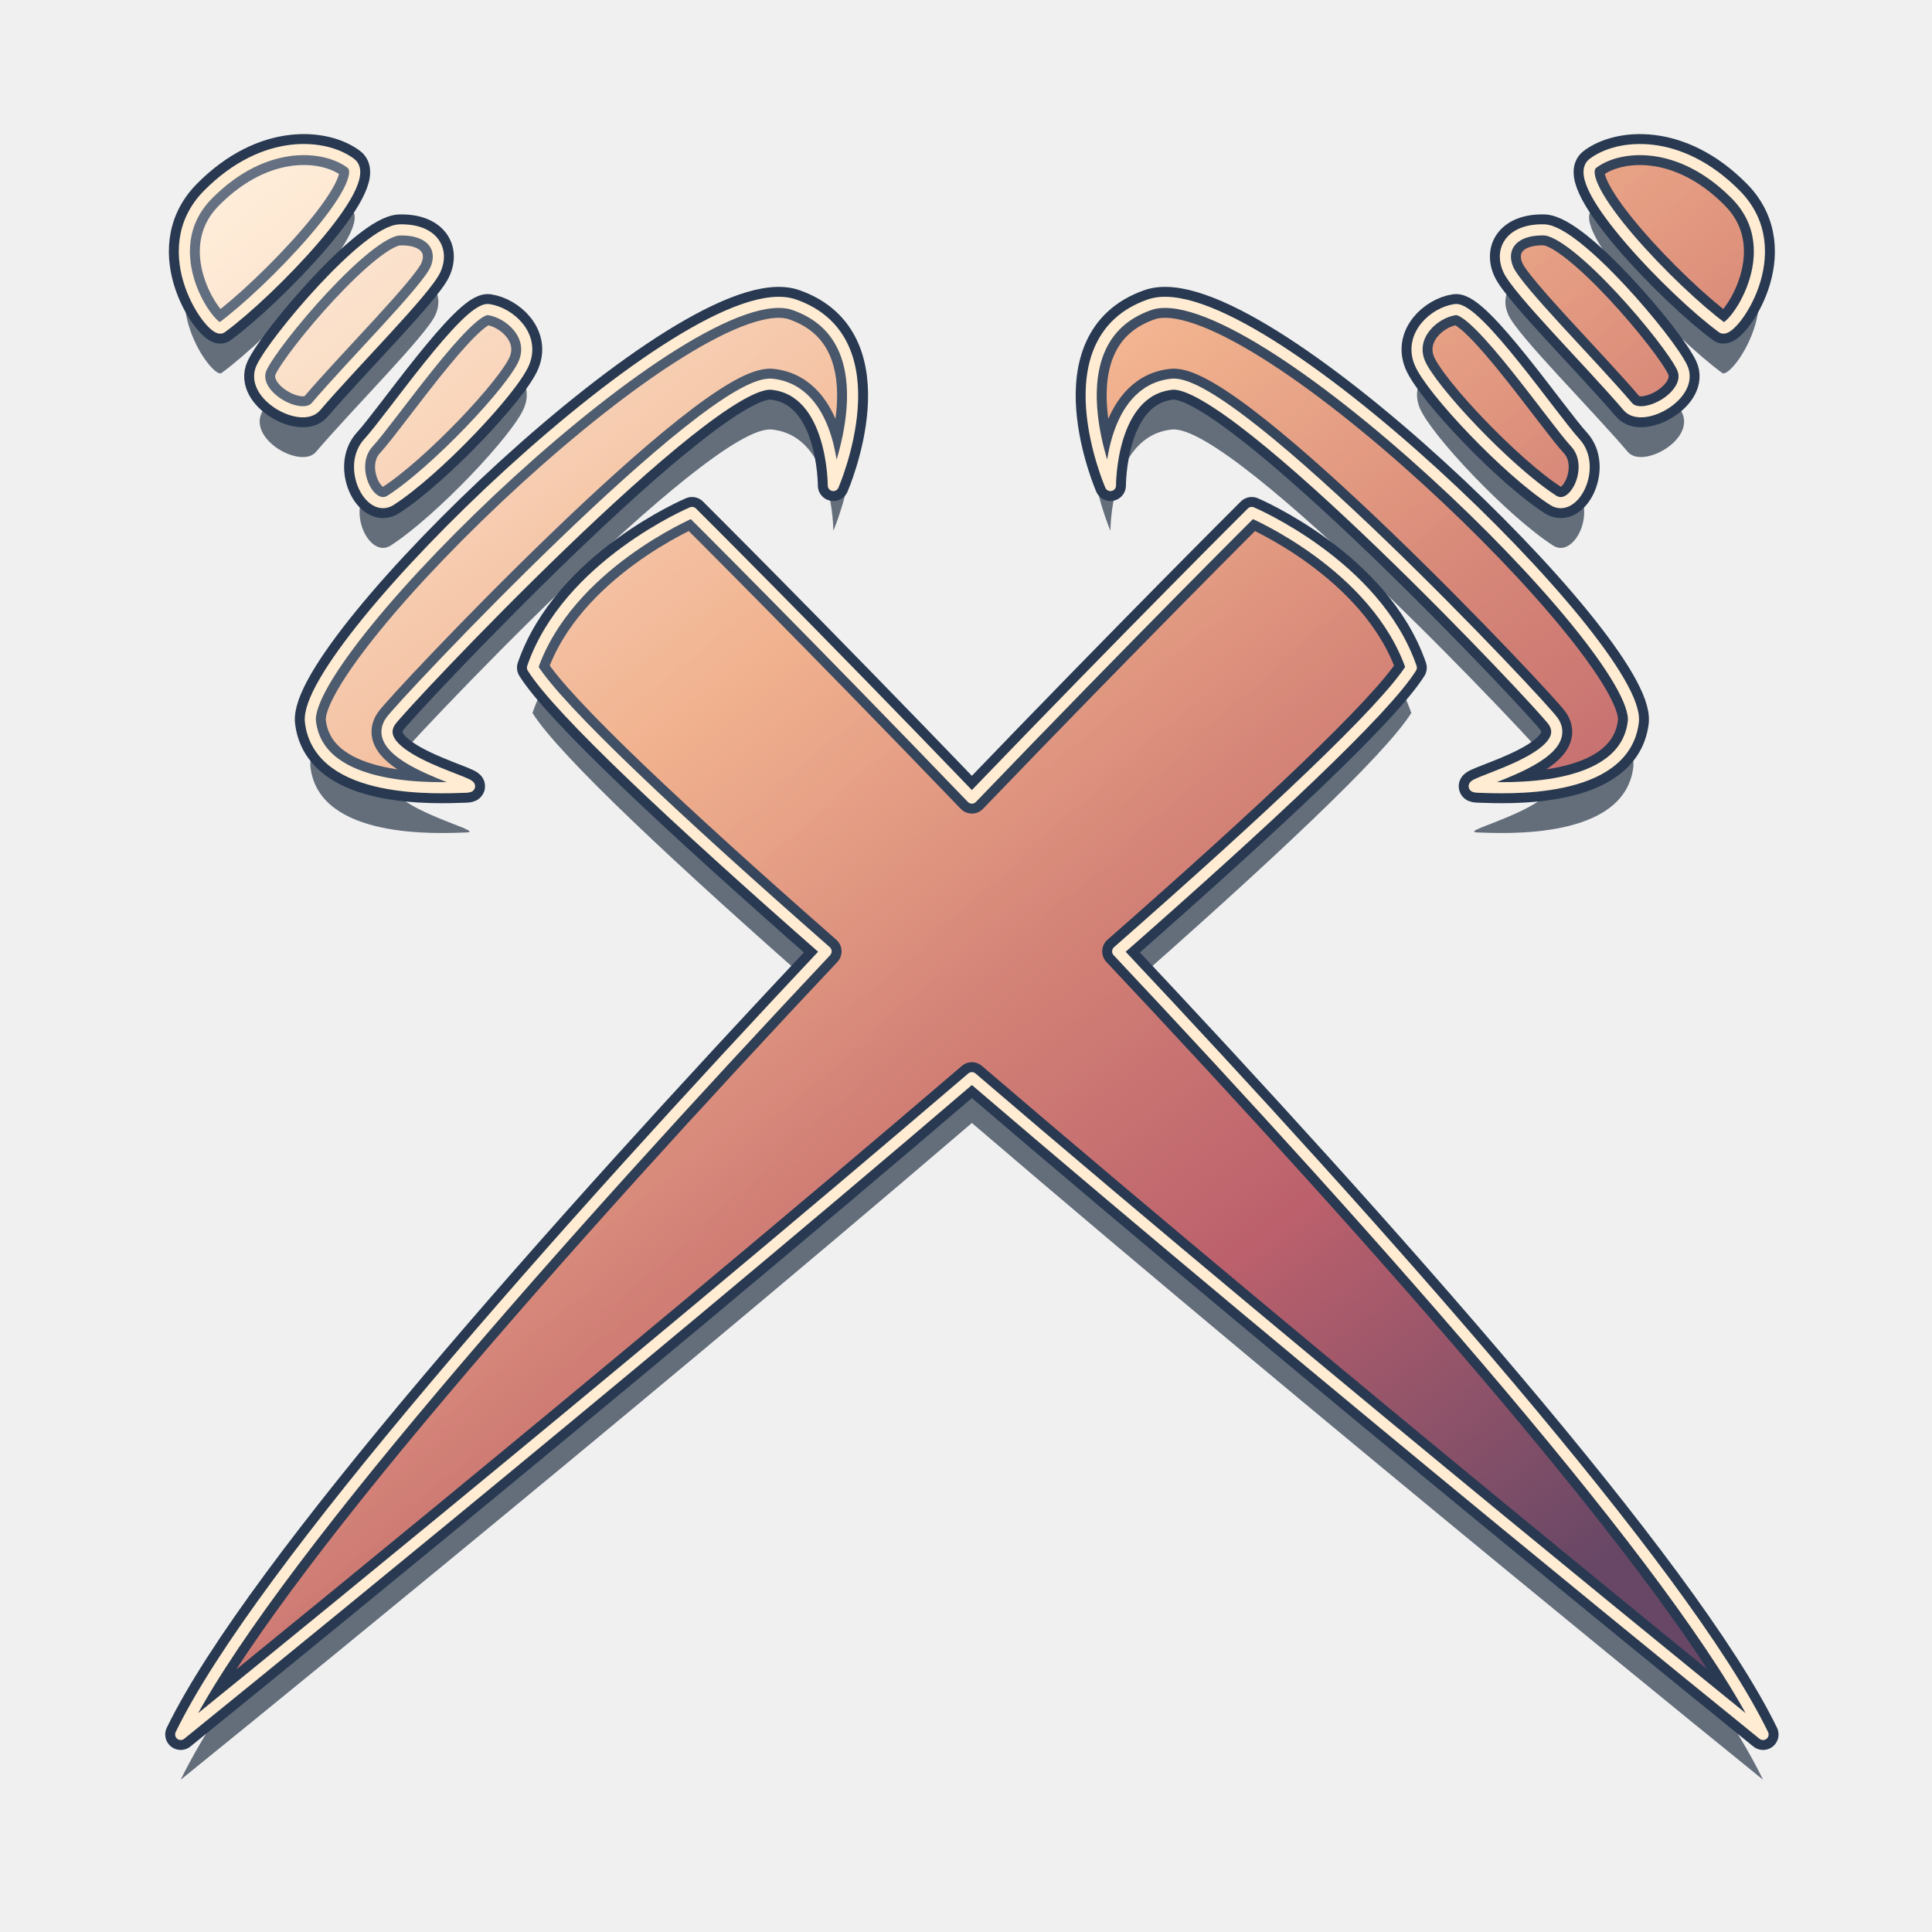
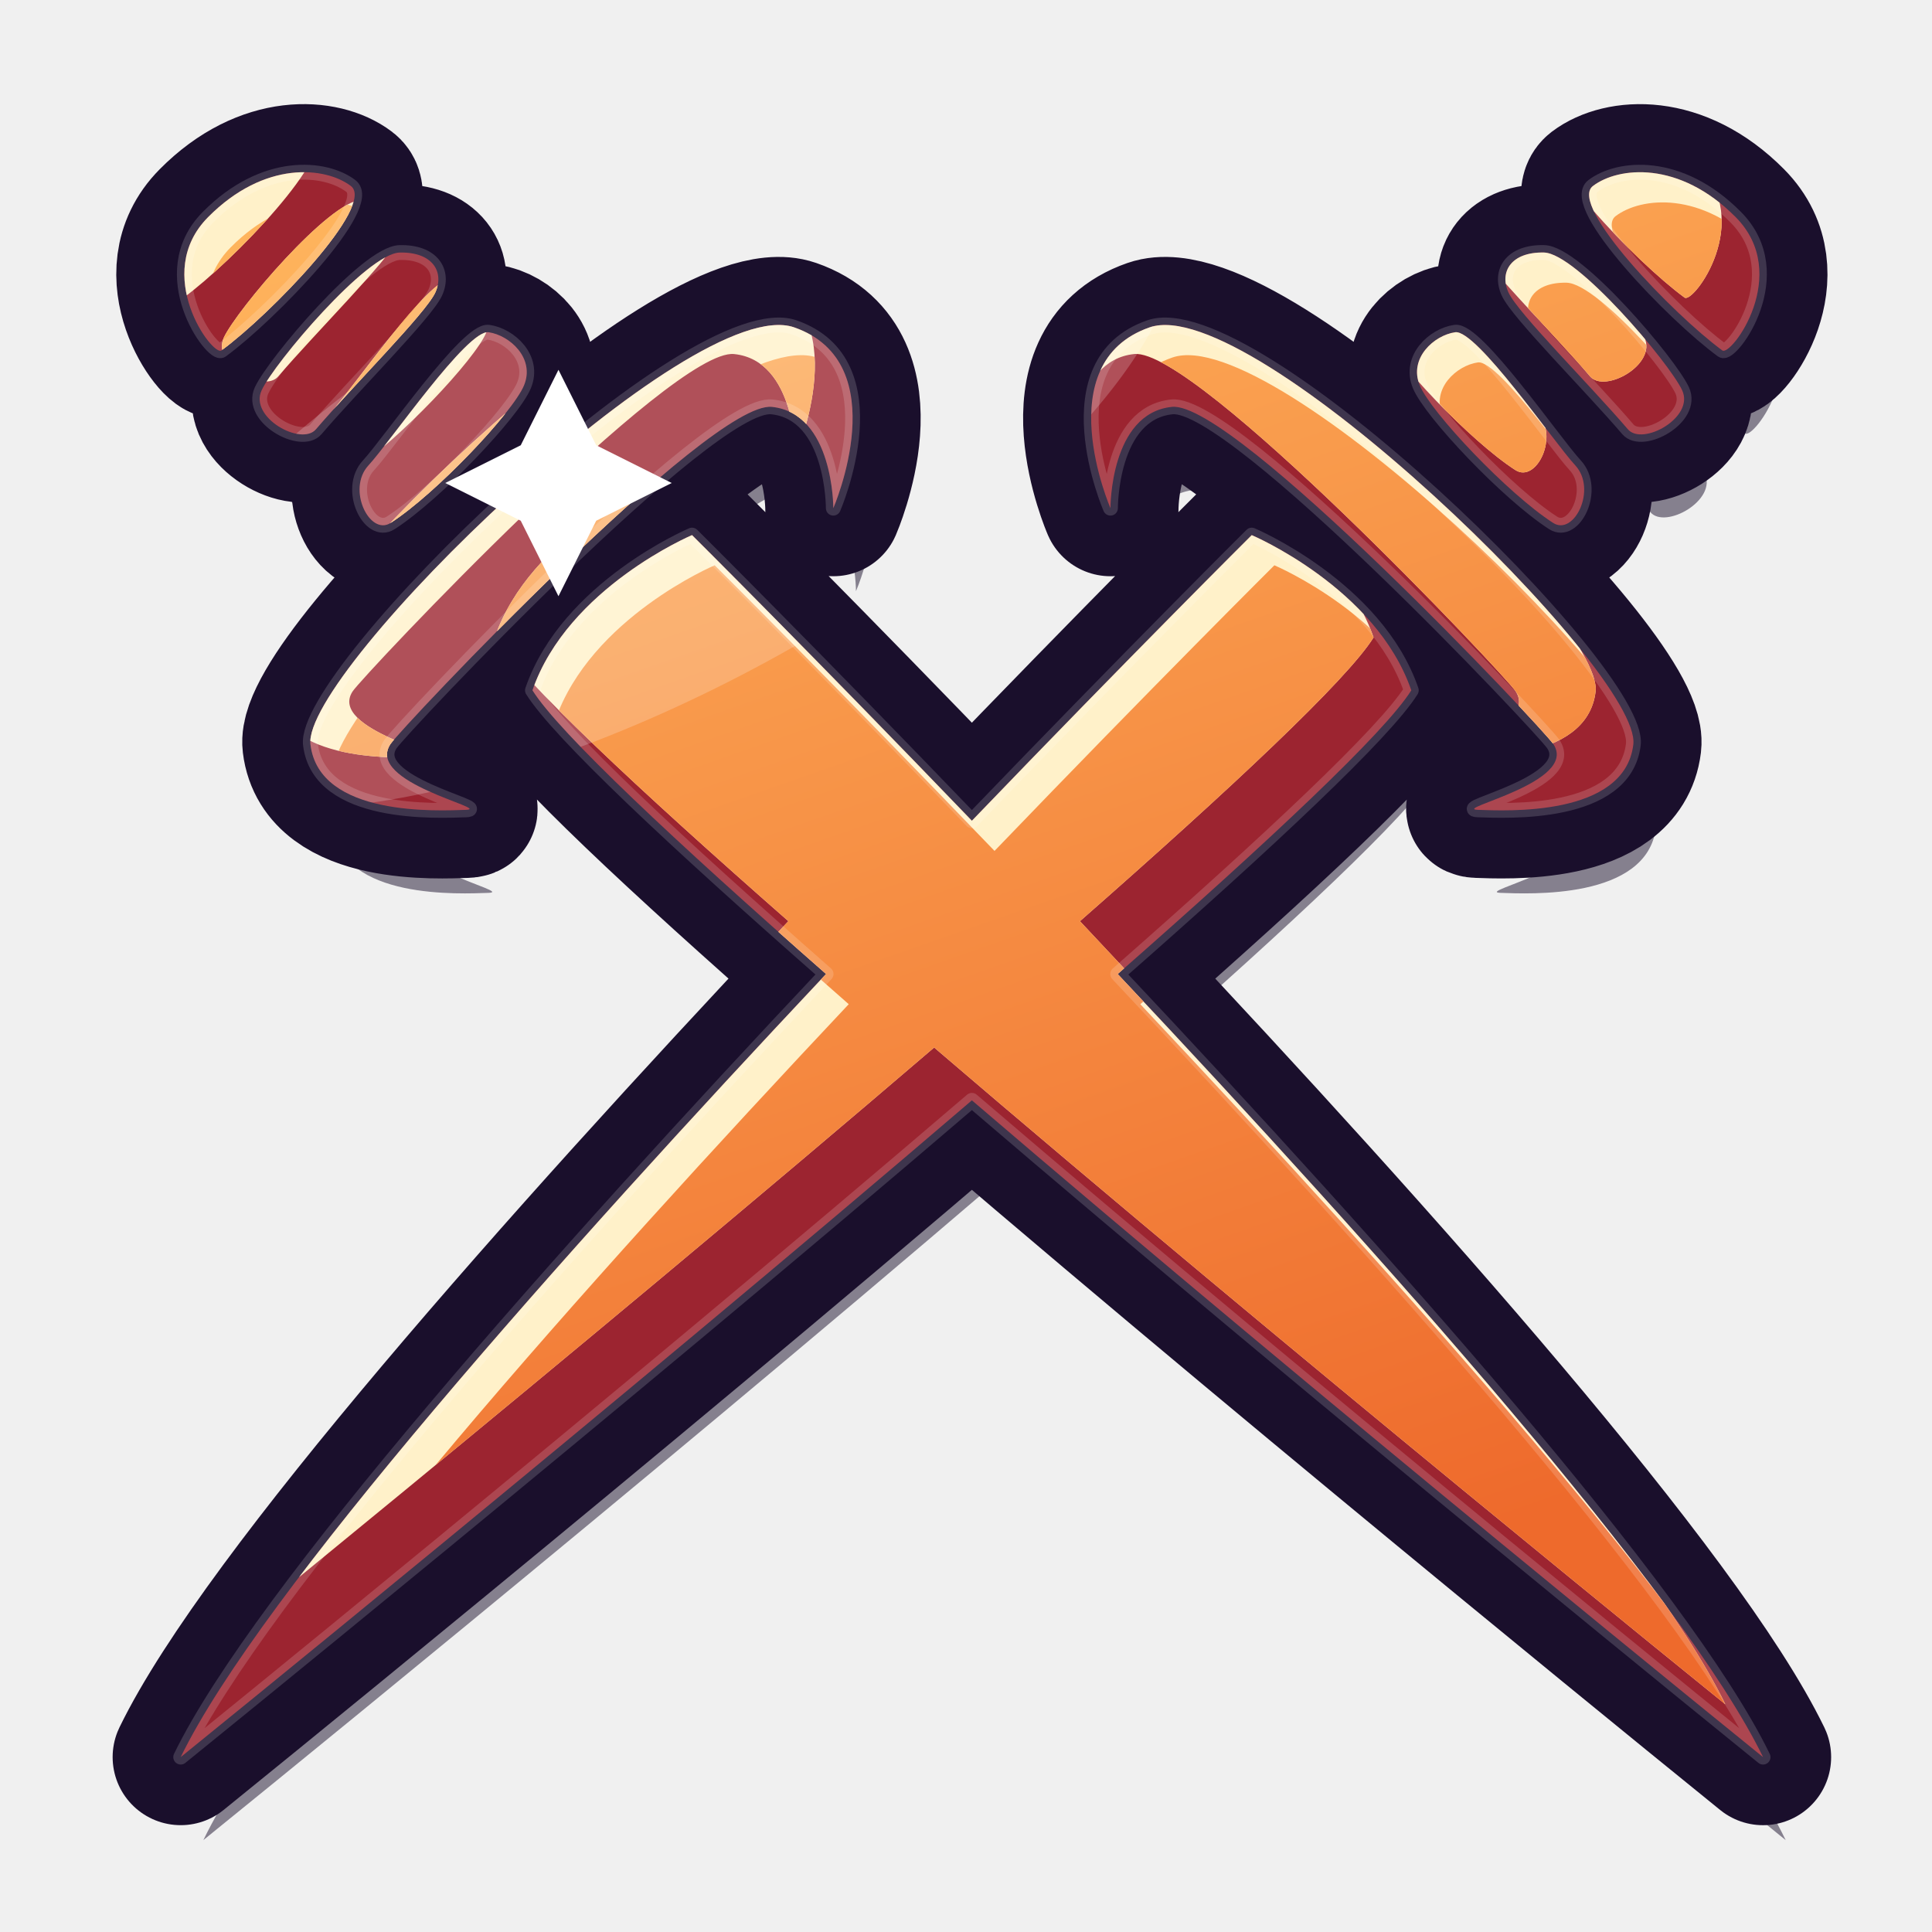
<svg xmlns="http://www.w3.org/2000/svg" width="512" height="512" viewBox="0 0 256 256">
  <defs>
-     <linearGradient id="email" x1="0" y1="0" x2=".75" y2="1">
-       <stop stop-color="#ffecd2" />
-       <stop offset=".38" stop-color="#efa982" />
-       <stop offset=".77" stop-color="#bb606c" />
-       <stop offset="1" stop-color="#684766" />
-     </linearGradient>
    <linearGradient id="metal" x1="0" y1="0" x2="1" y2="1">
      <stop stop-color="#fff5dc" />
      <stop offset=".48" stop-color="#e5c695" />
      <stop offset="1" stop-color="#a08077" />
    </linearGradient>
-     <linearGradient id="reflet" x1="0" y1="0" x2=".9" y2="1">
-       <stop stop-color="#ffffff" stop-opacity=".3" />
-       <stop offset=".55" stop-color="#ffffff" stop-opacity="0" />
+   </defs>
+   <defs>
+     <clipPath id="sf007696d">
+       <path d="M250.262,28.577c-7.844-5.736-24.992-23.466-20.908-26.571s13.936-4.182,23.071,5.033S251.687,29.619,250.262,28.577Zm-6.486,6.443c2.042,4.4-6.419,9.061-8.774,6.3-6-7.028-17.8-18.805-19.3-22.119s0.447-6.56,5.743-6.444S241.733,30.616,243.776,35.02ZM222.923,56.448c-7.3-4.693-19.755-17.864-21.554-22.234s2.3-8.08,5.726-8.576S222.954,43.3,226.508,47.157,226.3,58.62,222.923,56.448Zm12.96,35.808c-1.421,11.766-20.759,10.7-25.11,10.559s16.35-4.393,12.18-10.631c-1.742-2.606-51.62-55.51-61.625-54.486s-9.937,16.368-9.937,16.368S141.178,30.59,157.73,24.847C174.32,19.092,237.3,80.482,235.883,92.256ZM200.006,83.5c-4.288,6.853-23.048,24.42-47.447,45.845,42.581,45.265,91.5,100.212,104.289,126.543,0,0-70.588-57.079-127.848-106.131C71.74,198.805,1.152,255.884,1.152,255.884c12.791-26.331,61.709-81.278,104.289-126.543C81.043,107.916,62.282,90.35,57.994,83.5,63.716,66.91,83.778,58.42,83.778,58.42S103.126,77.661,129,104.574c25.874-26.913,45.222-46.154,45.222-46.154S194.284,66.91,200.006,83.5ZM96.672,37.7c-10-1.024-59.883,51.88-61.625,54.486-4.17,6.238,16.529,10.493,12.18,10.631s-23.688,1.207-25.109-10.559S83.68,19.092,100.27,24.847c16.552,5.742,6.339,29.218,6.339,29.218S106.664,38.721,96.672,37.7ZM35.077,56.448c-3.376,2.171-7.141-5.438-3.586-9.291S47.48,25.143,50.905,25.639s7.526,4.206,5.727,8.576S42.373,51.755,35.077,56.448ZM23,41.325c-2.355,2.756-10.817-1.9-8.774-6.3S31.253,12.877,36.553,12.761s7.243,3.13,5.744,6.444S29,34.3,23,41.325ZM7.738,28.577C6.313,29.619-3.565,16.26,5.575,7.039S24.56-1.1,28.647,2.006,15.582,22.841,7.738,28.577Z" transform="translate(23 23) scale(.82)" fill-rule="evenodd" />
+     </clipPath>
+     <clipPath id="lf007696d">
+       <path d="M250.262,28.577c-7.844-5.736-24.992-23.466-20.908-26.571s13.936-4.182,23.071,5.033S251.687,29.619,250.262,28.577Zm-6.486,6.443c2.042,4.4-6.419,9.061-8.774,6.3-6-7.028-17.8-18.805-19.3-22.119s0.447-6.56,5.743-6.444S241.733,30.616,243.776,35.02ZM222.923,56.448c-7.3-4.693-19.755-17.864-21.554-22.234s2.3-8.08,5.726-8.576S222.954,43.3,226.508,47.157,226.3,58.62,222.923,56.448Zm12.96,35.808c-1.421,11.766-20.759,10.7-25.11,10.559s16.35-4.393,12.18-10.631c-1.742-2.606-51.62-55.51-61.625-54.486s-9.937,16.368-9.937,16.368S141.178,30.59,157.73,24.847C174.32,19.092,237.3,80.482,235.883,92.256ZM200.006,83.5c-4.288,6.853-23.048,24.42-47.447,45.845,42.581,45.265,91.5,100.212,104.289,126.543,0,0-70.588-57.079-127.848-106.131C71.74,198.805,1.152,255.884,1.152,255.884c12.791-26.331,61.709-81.278,104.289-126.543C81.043,107.916,62.282,90.35,57.994,83.5,63.716,66.91,83.778,58.42,83.778,58.42S103.126,77.661,129,104.574c25.874-26.913,45.222-46.154,45.222-46.154S194.284,66.91,200.006,83.5ZM96.672,37.7c-10-1.024-59.883,51.88-61.625,54.486-4.17,6.238,16.529,10.493,12.18,10.631s-23.688,1.207-25.109-10.559S83.68,19.092,100.27,24.847c16.552,5.742,6.339,29.218,6.339,29.218S106.664,38.721,96.672,37.7ZM35.077,56.448c-3.376,2.171-7.141-5.438-3.586-9.291S47.48,25.143,50.905,25.639s7.526,4.206,5.727,8.576S42.373,51.755,35.077,56.448ZM23,41.325c-2.355,2.756-10.817-1.9-8.774-6.3S31.253,12.877,36.553,12.761s7.243,3.13,5.744,6.444S29,34.3,23,41.325ZM7.738,28.577C6.313,29.619-3.565,16.26,5.575,7.039S24.56-1.1,28.647,2.006,15.582,22.841,7.738,28.577Z" transform="translate(-5 -7) translate(23 23) scale(.82)" fill-rule="evenodd" />
+     </clipPath>
+     <linearGradient id="mf007696d" x1="0" y1="0" x2=".35" y2="1">
+       <stop stop-color="#ffb65e" />
+       <stop offset="1" stop-color="#ee6a2c" />
    </linearGradient>
  </defs>
-   <path d="M250.262,28.577c-7.844-5.736-24.992-23.466-20.908-26.571s13.936-4.182,23.071,5.033S251.687,29.619,250.262,28.577Zm-6.486,6.443c2.042,4.4-6.419,9.061-8.774,6.3-6-7.028-17.8-18.805-19.3-22.119s0.447-6.56,5.743-6.444S241.733,30.616,243.776,35.02ZM222.923,56.448c-7.3-4.693-19.755-17.864-21.554-22.234s2.3-8.08,5.726-8.576S222.954,43.3,226.508,47.157,226.3,58.62,222.923,56.448Zm12.96,35.808c-1.421,11.766-20.759,10.7-25.11,10.559s16.35-4.393,12.18-10.631c-1.742-2.606-51.62-55.51-61.625-54.486s-9.937,16.368-9.937,16.368S141.178,30.59,157.73,24.847C174.32,19.092,237.3,80.482,235.883,92.256ZM200.006,83.5c-4.288,6.853-23.048,24.42-47.447,45.845,42.581,45.265,91.5,100.212,104.289,126.543,0,0-70.588-57.079-127.848-106.131C71.74,198.805,1.152,255.884,1.152,255.884c12.791-26.331,61.709-81.278,104.289-126.543C81.043,107.916,62.282,90.35,57.994,83.5,63.716,66.91,83.778,58.42,83.778,58.42S103.126,77.661,129,104.574c25.874-26.913,45.222-46.154,45.222-46.154S194.284,66.91,200.006,83.5ZM96.672,37.7c-10-1.024-59.883,51.88-61.625,54.486-4.17,6.238,16.529,10.493,12.18,10.631s-23.688,1.207-25.109-10.559S83.68,19.092,100.27,24.847c16.552,5.742,6.339,29.218,6.339,29.218S106.664,38.721,96.672,37.7ZM35.077,56.448c-3.376,2.171-7.141-5.438-3.586-9.291S47.48,25.143,50.905,25.639s7.526,4.206,5.727,8.576S42.373,51.755,35.077,56.448ZM23,41.325c-2.355,2.756-10.817-1.9-8.774-6.3S31.253,12.877,36.553,12.761s7.243,3.13,5.744,6.444S29,34.3,23,41.325ZM7.738,28.577C6.313,29.619-3.565,16.26,5.575,7.039S24.56-1.1,28.647,2.006,15.582,22.841,7.738,28.577Z" transform="translate(23 26) scale(.82)" fill="#19283c" fill-rule="evenodd" opacity=".65" />
-   <path d="M250.262,28.577c-7.844-5.736-24.992-23.466-20.908-26.571s13.936-4.182,23.071,5.033S251.687,29.619,250.262,28.577Zm-6.486,6.443c2.042,4.4-6.419,9.061-8.774,6.3-6-7.028-17.8-18.805-19.3-22.119s0.447-6.56,5.743-6.444S241.733,30.616,243.776,35.02ZM222.923,56.448c-7.3-4.693-19.755-17.864-21.554-22.234s2.3-8.08,5.726-8.576S222.954,43.3,226.508,47.157,226.3,58.62,222.923,56.448Zm12.96,35.808c-1.421,11.766-20.759,10.7-25.11,10.559s16.35-4.393,12.18-10.631c-1.742-2.606-51.62-55.51-61.625-54.486s-9.937,16.368-9.937,16.368S141.178,30.59,157.73,24.847C174.32,19.092,237.3,80.482,235.883,92.256ZM200.006,83.5c-4.288,6.853-23.048,24.42-47.447,45.845,42.581,45.265,91.5,100.212,104.289,126.543,0,0-70.588-57.079-127.848-106.131C71.74,198.805,1.152,255.884,1.152,255.884c12.791-26.331,61.709-81.278,104.289-126.543C81.043,107.916,62.282,90.35,57.994,83.5,63.716,66.91,83.778,58.42,83.778,58.42S103.126,77.661,129,104.574c25.874-26.913,45.222-46.154,45.222-46.154S194.284,66.91,200.006,83.5ZM96.672,37.7c-10-1.024-59.883,51.88-61.625,54.486-4.17,6.238,16.529,10.493,12.18,10.631s-23.688,1.207-25.109-10.559S83.68,19.092,100.27,24.847c16.552,5.742,6.339,29.218,6.339,29.218S106.664,38.721,96.672,37.7ZM35.077,56.448c-3.376,2.171-7.141-5.438-3.586-9.291S47.48,25.143,50.905,25.639s7.526,4.206,5.727,8.576S42.373,51.755,35.077,56.448ZM23,41.325c-2.355,2.756-10.817-1.9-8.774-6.3S31.253,12.877,36.553,12.761s7.243,3.13,5.744,6.444S29,34.3,23,41.325ZM7.738,28.577C6.313,29.619-3.565,16.26,5.575,7.039S24.56-1.1,28.647,2.006,15.582,22.841,7.738,28.577Z" transform="translate(23 20) scale(.82)" fill="url(#email)" fill-rule="evenodd" stroke="#283951" stroke-width="5" stroke-linejoin="round" />
-   <path d="M250.262,28.577c-7.844-5.736-24.992-23.466-20.908-26.571s13.936-4.182,23.071,5.033S251.687,29.619,250.262,28.577Zm-6.486,6.443c2.042,4.4-6.419,9.061-8.774,6.3-6-7.028-17.8-18.805-19.3-22.119s0.447-6.56,5.743-6.444S241.733,30.616,243.776,35.02ZM222.923,56.448c-7.3-4.693-19.755-17.864-21.554-22.234s2.3-8.08,5.726-8.576S222.954,43.3,226.508,47.157,226.3,58.62,222.923,56.448Zm12.96,35.808c-1.421,11.766-20.759,10.7-25.11,10.559s16.35-4.393,12.18-10.631c-1.742-2.606-51.62-55.51-61.625-54.486s-9.937,16.368-9.937,16.368S141.178,30.59,157.73,24.847C174.32,19.092,237.3,80.482,235.883,92.256ZM200.006,83.5c-4.288,6.853-23.048,24.42-47.447,45.845,42.581,45.265,91.5,100.212,104.289,126.543,0,0-70.588-57.079-127.848-106.131C71.74,198.805,1.152,255.884,1.152,255.884c12.791-26.331,61.709-81.278,104.289-126.543C81.043,107.916,62.282,90.35,57.994,83.5,63.716,66.91,83.778,58.42,83.778,58.42S103.126,77.661,129,104.574c25.874-26.913,45.222-46.154,45.222-46.154S194.284,66.91,200.006,83.5ZM96.672,37.7c-10-1.024-59.883,51.88-61.625,54.486-4.17,6.238,16.529,10.493,12.18,10.631s-23.688,1.207-25.109-10.559S83.68,19.092,100.27,24.847c16.552,5.742,6.339,29.218,6.339,29.218S106.664,38.721,96.672,37.7ZM35.077,56.448c-3.376,2.171-7.141-5.438-3.586-9.291S47.48,25.143,50.905,25.639s7.526,4.206,5.727,8.576S42.373,51.755,35.077,56.448ZM23,41.325c-2.355,2.756-10.817-1.9-8.774-6.3S31.253,12.877,36.553,12.761s7.243,3.13,5.744,6.444S29,34.3,23,41.325ZM7.738,28.577C6.313,29.619-3.565,16.26,5.575,7.039S24.56-1.1,28.647,2.006,15.582,22.841,7.738,28.577Z" transform="translate(23 20) scale(.82)" fill="url(#reflet)" fill-rule="evenodd" stroke="#ffecd2" stroke-width="1.8" stroke-linejoin="round" />
+   <path d="M250.262,28.577c-7.844-5.736-24.992-23.466-20.908-26.571s13.936-4.182,23.071,5.033S251.687,29.619,250.262,28.577Zm-6.486,6.443c2.042,4.4-6.419,9.061-8.774,6.3-6-7.028-17.8-18.805-19.3-22.119s0.447-6.56,5.743-6.444S241.733,30.616,243.776,35.02ZM222.923,56.448c-7.3-4.693-19.755-17.864-21.554-22.234s2.3-8.08,5.726-8.576S222.954,43.3,226.508,47.157,226.3,58.62,222.923,56.448Zm12.96,35.808c-1.421,11.766-20.759,10.7-25.11,10.559s16.35-4.393,12.18-10.631c-1.742-2.606-51.62-55.51-61.625-54.486s-9.937,16.368-9.937,16.368S141.178,30.59,157.73,24.847C174.32,19.092,237.3,80.482,235.883,92.256ZM200.006,83.5c-4.288,6.853-23.048,24.42-47.447,45.845,42.581,45.265,91.5,100.212,104.289,126.543,0,0-70.588-57.079-127.848-106.131C71.74,198.805,1.152,255.884,1.152,255.884c12.791-26.331,61.709-81.278,104.289-126.543C81.043,107.916,62.282,90.35,57.994,83.5,63.716,66.91,83.778,58.42,83.778,58.42S103.126,77.661,129,104.574c25.874-26.913,45.222-46.154,45.222-46.154S194.284,66.91,200.006,83.5ZM96.672,37.7c-10-1.024-59.883,51.88-61.625,54.486-4.17,6.238,16.529,10.493,12.18,10.631s-23.688,1.207-25.109-10.559S83.68,19.092,100.27,24.847c16.552,5.742,6.339,29.218,6.339,29.218S106.664,38.721,96.672,37.7ZM35.077,56.448c-3.376,2.171-7.141-5.438-3.586-9.291S47.48,25.143,50.905,25.639s7.526,4.206,5.727,8.576S42.373,51.755,35.077,56.448ZM23,41.325c-2.355,2.756-10.817-1.9-8.774-6.3S31.253,12.877,36.553,12.761s7.243,3.13,5.744,6.444S29,34.3,23,41.325ZM7.738,28.577C6.313,29.619-3.565,16.26,5.575,7.039S24.56-1.1,28.647,2.006,15.582,22.841,7.738,28.577Z" transform="translate(3 11) translate(23 23) scale(.82)" fill-rule="evenodd" fill="#1a0f2c" opacity=".5" />
+   <path d="M250.262,28.577c-7.844-5.736-24.992-23.466-20.908-26.571s13.936-4.182,23.071,5.033S251.687,29.619,250.262,28.577Zm-6.486,6.443c2.042,4.4-6.419,9.061-8.774,6.3-6-7.028-17.8-18.805-19.3-22.119s0.447-6.56,5.743-6.444S241.733,30.616,243.776,35.02ZM222.923,56.448c-7.3-4.693-19.755-17.864-21.554-22.234s2.3-8.08,5.726-8.576S222.954,43.3,226.508,47.157,226.3,58.62,222.923,56.448Zm12.96,35.808c-1.421,11.766-20.759,10.7-25.11,10.559s16.35-4.393,12.18-10.631c-1.742-2.606-51.62-55.51-61.625-54.486s-9.937,16.368-9.937,16.368S141.178,30.59,157.73,24.847C174.32,19.092,237.3,80.482,235.883,92.256ZM200.006,83.5c-4.288,6.853-23.048,24.42-47.447,45.845,42.581,45.265,91.5,100.212,104.289,126.543,0,0-70.588-57.079-127.848-106.131C71.74,198.805,1.152,255.884,1.152,255.884c12.791-26.331,61.709-81.278,104.289-126.543C81.043,107.916,62.282,90.35,57.994,83.5,63.716,66.91,83.778,58.42,83.778,58.42S103.126,77.661,129,104.574c25.874-26.913,45.222-46.154,45.222-46.154S194.284,66.91,200.006,83.5ZM96.672,37.7c-10-1.024-59.883,51.88-61.625,54.486-4.17,6.238,16.529,10.493,12.18,10.631s-23.688,1.207-25.109-10.559S83.68,19.092,100.27,24.847c16.552,5.742,6.339,29.218,6.339,29.218S106.664,38.721,96.672,37.7ZM35.077,56.448c-3.376,2.171-7.141-5.438-3.586-9.291S47.48,25.143,50.905,25.639s7.526,4.206,5.727,8.576S42.373,51.755,35.077,56.448ZM23,41.325c-2.355,2.756-10.817-1.9-8.774-6.3S31.253,12.877,36.553,12.761s7.243,3.13,5.744,6.444S29,34.3,23,41.325ZM7.738,28.577C6.313,29.619-3.565,16.26,5.575,7.039S24.56-1.1,28.647,2.006,15.582,22.841,7.738,28.577Z" transform="translate(23 23) scale(.82)" fill-rule="evenodd" fill="#1a0f2c" stroke="#1a0f2c" stroke-width="22.0" stroke-linejoin="round" />
+   <g clip-path="url(#sf007696d)">
+     <rect width="256" height="256" fill="#9c2430" />
+     <g clip-path="url(#lf007696d)">
+       <rect width="256" height="256" fill="#fff1c9" />
+       <path d="M250.262,28.577c-7.844-5.736-24.992-23.466-20.908-26.571s13.936-4.182,23.071,5.033S251.687,29.619,250.262,28.577Zm-6.486,6.443c2.042,4.4-6.419,9.061-8.774,6.3-6-7.028-17.8-18.805-19.3-22.119s0.447-6.56,5.743-6.444S241.733,30.616,243.776,35.02ZM222.923,56.448c-7.3-4.693-19.755-17.864-21.554-22.234s2.3-8.08,5.726-8.576S222.954,43.3,226.508,47.157,226.3,58.62,222.923,56.448Zm12.96,35.808c-1.421,11.766-20.759,10.7-25.11,10.559s16.35-4.393,12.18-10.631c-1.742-2.606-51.62-55.51-61.625-54.486s-9.937,16.368-9.937,16.368S141.178,30.59,157.73,24.847C174.32,19.092,237.3,80.482,235.883,92.256ZM200.006,83.5c-4.288,6.853-23.048,24.42-47.447,45.845,42.581,45.265,91.5,100.212,104.289,126.543,0,0-70.588-57.079-127.848-106.131C71.74,198.805,1.152,255.884,1.152,255.884c12.791-26.331,61.709-81.278,104.289-126.543C81.043,107.916,62.282,90.35,57.994,83.5,63.716,66.91,83.778,58.42,83.778,58.42S103.126,77.661,129,104.574c25.874-26.913,45.222-46.154,45.222-46.154S194.284,66.91,200.006,83.5ZM96.672,37.7c-10-1.024-59.883,51.88-61.625,54.486-4.17,6.238,16.529,10.493,12.18,10.631s-23.688,1.207-25.109-10.559S83.68,19.092,100.27,24.847c16.552,5.742,6.339,29.218,6.339,29.218S106.664,38.721,96.672,37.7ZM35.077,56.448c-3.376,2.171-7.141-5.438-3.586-9.291S47.48,25.143,50.905,25.639s7.526,4.206,5.727,8.576S42.373,51.755,35.077,56.448ZM23,41.325c-2.355,2.756-10.817-1.9-8.774-6.3S31.253,12.877,36.553,12.761s7.243,3.13,5.744,6.444S29,34.3,23,41.325ZM7.738,28.577C6.313,29.619-3.565,16.26,5.575,7.039S24.56-1.1,28.647,2.006,15.582,22.841,7.738,28.577Z" transform="translate(3 4) translate(23 23) scale(.82)" fill-rule="evenodd" fill="url(#mf007696d)" />
+     </g>
+     <ellipse cx="86" cy="62" rx="78" ry="30" fill="#ffffff" opacity=".2" transform="rotate(-28 86 62)" />
+   </g>
+   <path d="M250.262,28.577c-7.844-5.736-24.992-23.466-20.908-26.571s13.936-4.182,23.071,5.033S251.687,29.619,250.262,28.577Zm-6.486,6.443c2.042,4.4-6.419,9.061-8.774,6.3-6-7.028-17.8-18.805-19.3-22.119s0.447-6.56,5.743-6.444S241.733,30.616,243.776,35.02ZM222.923,56.448c-7.3-4.693-19.755-17.864-21.554-22.234s2.3-8.08,5.726-8.576S222.954,43.3,226.508,47.157,226.3,58.62,222.923,56.448Zm12.96,35.808c-1.421,11.766-20.759,10.7-25.11,10.559s16.35-4.393,12.18-10.631c-1.742-2.606-51.62-55.51-61.625-54.486s-9.937,16.368-9.937,16.368S141.178,30.59,157.73,24.847C174.32,19.092,237.3,80.482,235.883,92.256ZM200.006,83.5c-4.288,6.853-23.048,24.42-47.447,45.845,42.581,45.265,91.5,100.212,104.289,126.543,0,0-70.588-57.079-127.848-106.131C71.74,198.805,1.152,255.884,1.152,255.884c12.791-26.331,61.709-81.278,104.289-126.543C81.043,107.916,62.282,90.35,57.994,83.5,63.716,66.91,83.778,58.42,83.778,58.42S103.126,77.661,129,104.574c25.874-26.913,45.222-46.154,45.222-46.154S194.284,66.91,200.006,83.5ZM96.672,37.7c-10-1.024-59.883,51.88-61.625,54.486-4.17,6.238,16.529,10.493,12.18,10.631s-23.688,1.207-25.109-10.559S83.68,19.092,100.27,24.847c16.552,5.742,6.339,29.218,6.339,29.218S106.664,38.721,96.672,37.7ZM35.077,56.448c-3.376,2.171-7.141-5.438-3.586-9.291S47.48,25.143,50.905,25.639s7.526,4.206,5.727,8.576S42.373,51.755,35.077,56.448ZM23,41.325c-2.355,2.756-10.817-1.9-8.774-6.3S31.253,12.877,36.553,12.761s7.243,3.13,5.744,6.444S29,34.3,23,41.325ZM7.738,28.577C6.313,29.619-3.565,16.26,5.575,7.039S24.56-1.1,28.647,2.006,15.582,22.841,7.738,28.577Z" transform="translate(23 23) scale(.82)" fill-rule="evenodd" fill="none" stroke="#ffffff" stroke-opacity=".16" stroke-width="2.4" stroke-linejoin="round" />
+   <path d="M74 49l5 10 10 5-10 5-5 10-5-10-10-5 10-5z" fill="#ffffff" />
</svg>
